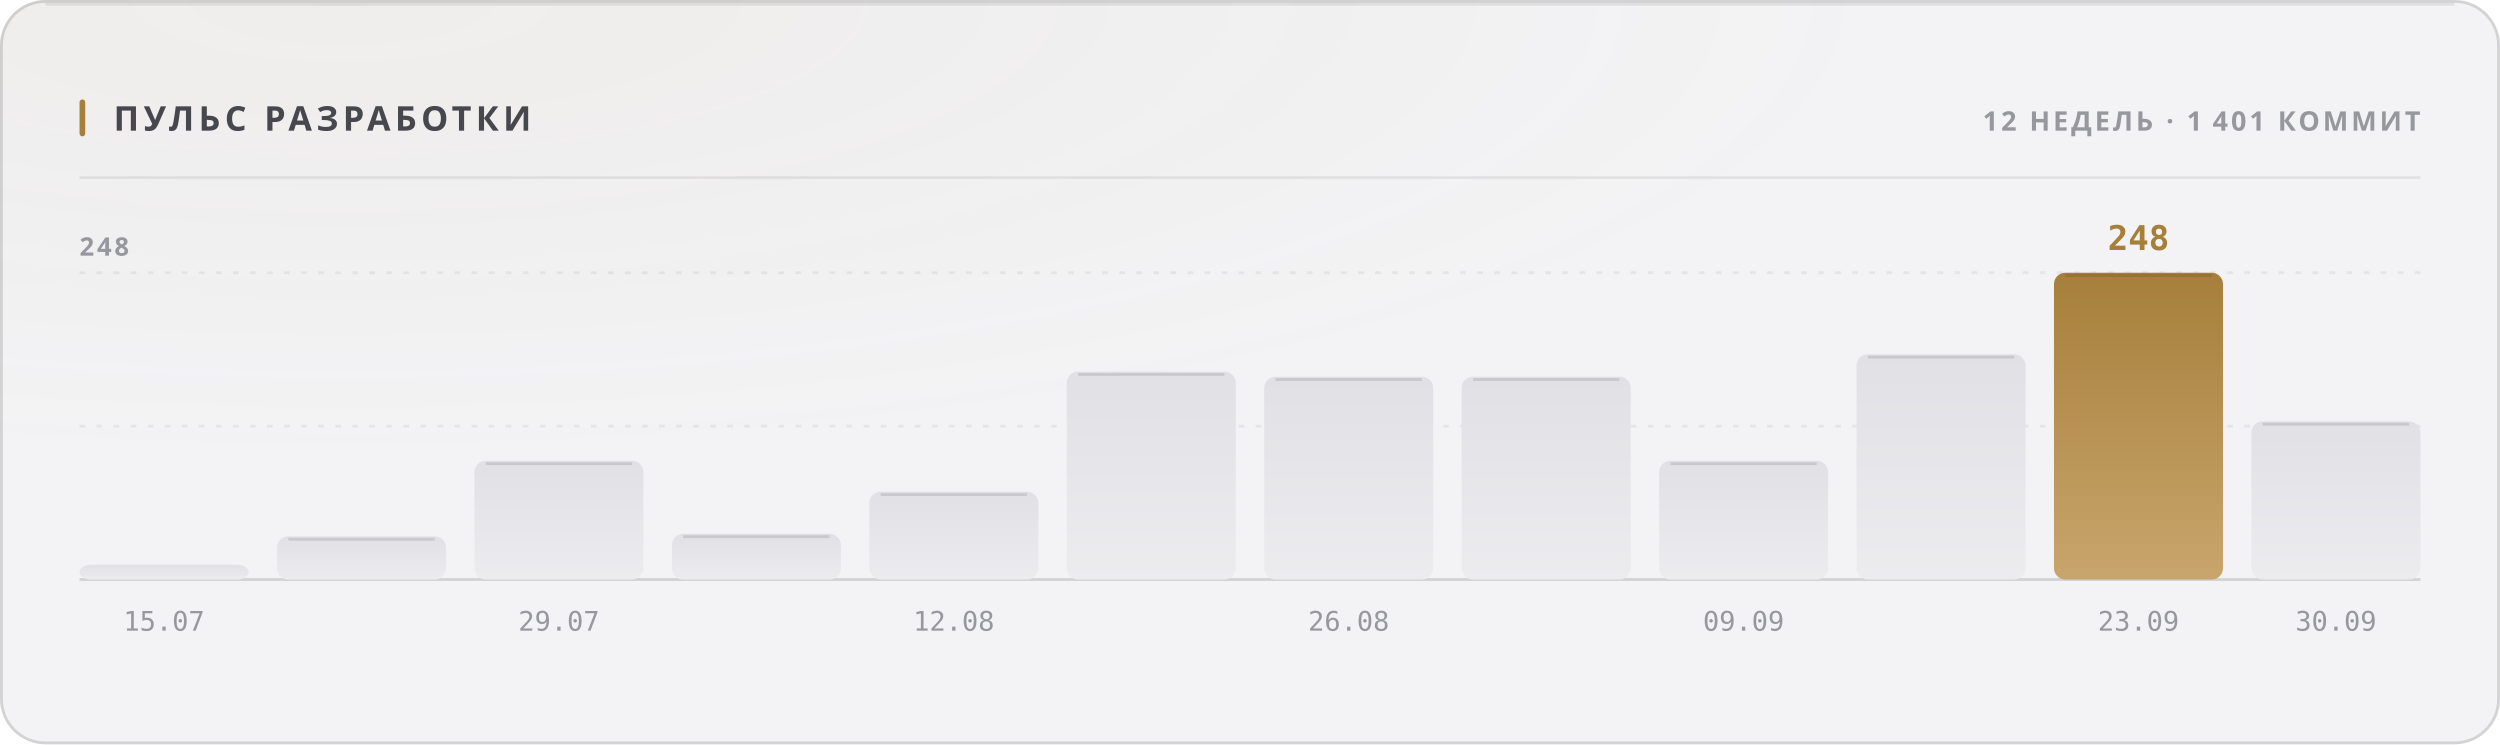
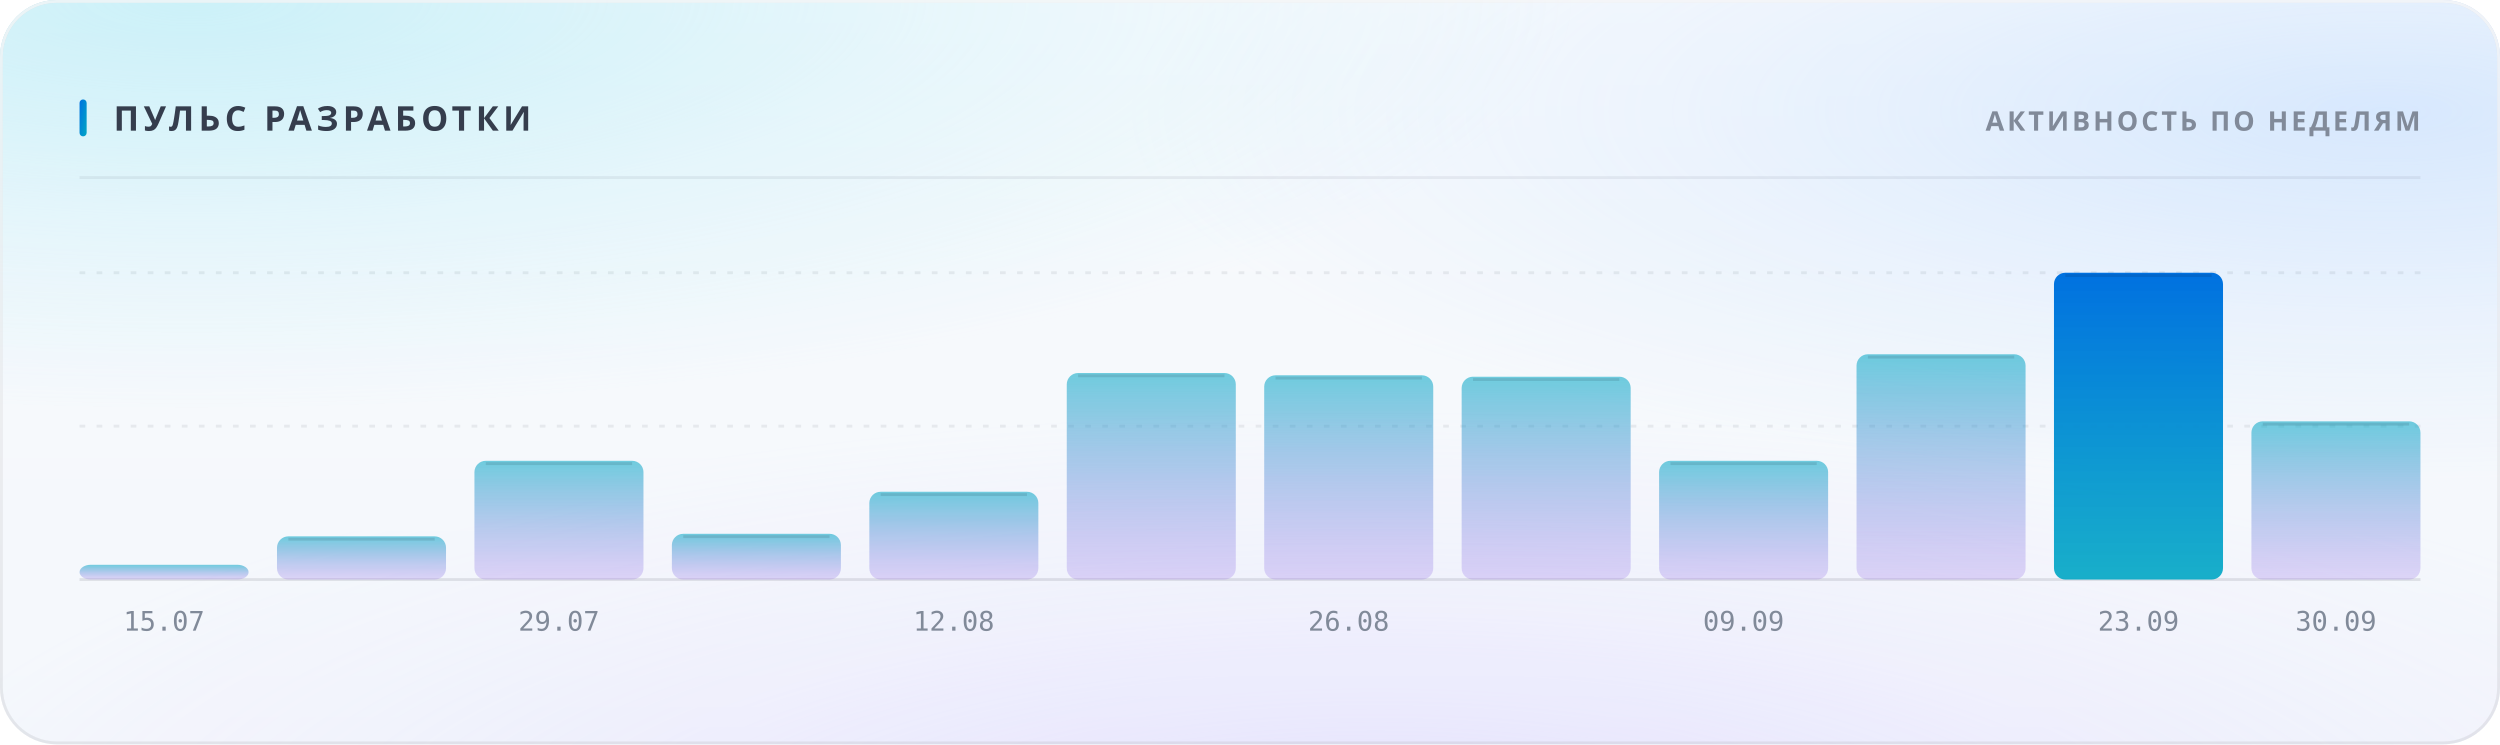
<svg xmlns="http://www.w3.org/2000/svg" width="880" height="262" viewBox="0 0 880 262" role="img">
  <style>
  text { font-family: -apple-system, BlinkMacSystemFont, 'Segoe UI', 'Noto Sans', Helvetica, Arial, sans-serif; }
  .mono { font-family: ui-monospace, 'SF Mono', 'Cascadia Mono', 'DejaVu Sans Mono', Menlo, Consolas, monospace; font-variant-numeric: tabular-nums; }
  .caps { letter-spacing: .1em; text-transform: uppercase; }

  @keyframes sheen  { from { transform: translateX(-120%); } to { transform: translateX(260%); } }
  @keyframes rise   { from { opacity: 0; transform: translateY(6px); } to { opacity: 1; transform: none; } }
  @keyframes slide  { from { opacity: 0; transform: translateX(-8px); } to { opacity: 1; transform: none; } }
  @keyframes grow   { from { transform: scaleY(0); } to { transform: scaleY(1); } }
  @keyframes widen  { from { transform: scaleX(0); } to { transform: scaleX(1); } }
  @keyframes draw   { from { stroke-dashoffset: 200; } to { stroke-dashoffset: 0; } }

  .sheen { animation: sheen 5.5s cubic-bezier(.45,0,.2,1) infinite; }
  .rise  { animation: rise .5s cubic-bezier(.16,1,.3,1) both; }
  .slide { animation: slide .42s cubic-bezier(.16,1,.3,1) both; }
  .bar   { transform-box: fill-box; transform-origin: 50% 100%;
           animation: grow .62s cubic-bezier(.16,1,.3,1) both; }
  .fill  { transform-box: fill-box; transform-origin: 0% 50%;
           animation: widen .8s cubic-bezier(.16,1,.3,1) both; }
  /* The hidden start state lives in the keyframes, never in the static rule.
     A renderer that ignores CSS animations then falls back to the FINISHED
     state — a drawn line, visible text — instead of an empty panel. */
  .spark { stroke-dasharray: 200;
           animation: draw 1.1s cubic-bezier(.16,1,.3,1) both; }

  @media (prefers-reduced-motion: reduce) {
    .sheen { animation: none; opacity: 0; }
    .rise, .slide, .bar, .fill, .spark { animation: none; opacity: 1; transform: none;
                                         stroke-dashoffset: 0; }
  }</style>
  <defs>
-     <filter id="grain1" x="0" y="0" width="100%" height="100%">
-       <feTurbulence type="fractalNoise" baseFrequency="0.82" numOctaves="3" stitchTiles="stitch" />
-       <feColorMatrix type="saturate" values="0" />
-     </filter>
-     <radialGradient id="wash2" cx="14%" cy="0%" r="62%">
-       <stop offset="0%" stop-color="#a67f3b" stop-opacity="0.05" />
-       <stop offset="100%" stop-color="#a67f3b" stop-opacity="0" />
+     <linearGradient id="accent1" x1="0" y1="0" x2="1" y2="1">
+       <stop offset="0%" stop-color="#0071e0" />
+       <stop offset="100%" stop-color="#00a7c4" />
+     </linearGradient>
+     <radialGradient id="aurora5" cx="0.08" cy="0" r="0.55">
+       <stop offset="0%" stop-color="#61d7ed" stop-opacity="0.55" />
+       <stop offset="55%" stop-color="#61d7ed" stop-opacity="0.193" />
+       <stop offset="100%" stop-color="#61d7ed" stop-opacity="0" />
    </radialGradient>
-     <linearGradient id="barfill3" x1="0" y1="0" x2="0" y2="1">
-       <stop offset="0%" stop-color="#e1e1e5" />
-       <stop offset="100%" stop-color="#ececef" />
+     <radialGradient id="aurora6" cx="0.95" cy="0.15" r="0.5">
+       <stop offset="0%" stop-color="#6badff" stop-opacity="0.4" />
+       <stop offset="55%" stop-color="#6badff" stop-opacity="0.14" />
+       <stop offset="100%" stop-color="#6badff" stop-opacity="0" />
+     </radialGradient>
+     <radialGradient id="aurora7" cx="0.55" cy="1.15" r="0.6">
+       <stop offset="0%" stop-color="#bda6ff" stop-opacity="0.35" />
+       <stop offset="55%" stop-color="#bda6ff" stop-opacity="0.122" />
+       <stop offset="100%" stop-color="#bda6ff" stop-opacity="0" />
+     </radialGradient>
+     <linearGradient id="glass2" x1="0" y1="0" x2="0" y2="1">
+       <stop offset="0%" stop-color="#ffffff" stop-opacity="0.45" />
+       <stop offset="100%" stop-color="#ffffff" stop-opacity="0.168" />
    </linearGradient>
-     <linearGradient id="barfill4" x1="0" y1="0" x2="0" y2="1">
-       <stop offset="0%" stop-color="#e1e1e5" />
-       <stop offset="100%" stop-color="#ececef" />
+     <linearGradient id="rim3" x1="0" y1="0" x2="0" y2="1">
+       <stop offset="0%" stop-color="#ffffff" stop-opacity="0.7" />
+       <stop offset="100%" stop-color="#ffffff" stop-opacity="0.175" />
    </linearGradient>
-     <linearGradient id="barfill5" x1="0" y1="0" x2="0" y2="1">
-       <stop offset="0%" stop-color="#e1e1e5" />
-       <stop offset="100%" stop-color="#ececef" />
-     </linearGradient>
-     <linearGradient id="barfill6" x1="0" y1="0" x2="0" y2="1">
-       <stop offset="0%" stop-color="#e1e1e5" />
-       <stop offset="100%" stop-color="#ececef" />
-     </linearGradient>
-     <linearGradient id="barfill7" x1="0" y1="0" x2="0" y2="1">
-       <stop offset="0%" stop-color="#e1e1e5" />
-       <stop offset="100%" stop-color="#ececef" />
+     <linearGradient id="spec4" x1="0" y1="0" x2="1" y2="0">
+       <stop offset="0%" stop-color="#ffffff" stop-opacity="0" />
+       <stop offset="35%" stop-color="#ffffff" stop-opacity="0.8" />
+       <stop offset="70%" stop-color="#ffffff" stop-opacity="0.28" />
+       <stop offset="100%" stop-color="#ffffff" stop-opacity="0" />
    </linearGradient>
    <linearGradient id="barfill8" x1="0" y1="0" x2="0" y2="1">
-       <stop offset="0%" stop-color="#e1e1e5" />
-       <stop offset="100%" stop-color="#ececef" />
+       <stop offset="0%" stop-color="#00a7c4" stop-opacity="0.55" />
+       <stop offset="100%" stop-color="#8658e1" stop-opacity="0.22" />
    </linearGradient>
    <linearGradient id="barfill9" x1="0" y1="0" x2="0" y2="1">
-       <stop offset="0%" stop-color="#e1e1e5" />
-       <stop offset="100%" stop-color="#ececef" />
+       <stop offset="0%" stop-color="#00a7c4" stop-opacity="0.55" />
+       <stop offset="100%" stop-color="#8658e1" stop-opacity="0.22" />
    </linearGradient>
    <linearGradient id="barfill10" x1="0" y1="0" x2="0" y2="1">
-       <stop offset="0%" stop-color="#e1e1e5" />
-       <stop offset="100%" stop-color="#ececef" />
+       <stop offset="0%" stop-color="#00a7c4" stop-opacity="0.55" />
+       <stop offset="100%" stop-color="#8658e1" stop-opacity="0.22" />
    </linearGradient>
    <linearGradient id="barfill11" x1="0" y1="0" x2="0" y2="1">
-       <stop offset="0%" stop-color="#e1e1e5" />
-       <stop offset="100%" stop-color="#ececef" />
+       <stop offset="0%" stop-color="#00a7c4" stop-opacity="0.55" />
+       <stop offset="100%" stop-color="#8658e1" stop-opacity="0.22" />
    </linearGradient>
    <linearGradient id="barfill12" x1="0" y1="0" x2="0" y2="1">
-       <stop offset="0%" stop-color="#e1e1e5" />
-       <stop offset="100%" stop-color="#ececef" />
+       <stop offset="0%" stop-color="#00a7c4" stop-opacity="0.55" />
+       <stop offset="100%" stop-color="#8658e1" stop-opacity="0.22" />
    </linearGradient>
    <linearGradient id="barfill13" x1="0" y1="0" x2="0" y2="1">
-       <stop offset="0%" stop-color="#a67f3b" />
-       <stop offset="100%" stop-color="#c8a56c" />
+       <stop offset="0%" stop-color="#00a7c4" stop-opacity="0.55" />
+       <stop offset="100%" stop-color="#8658e1" stop-opacity="0.22" />
    </linearGradient>
    <linearGradient id="barfill14" x1="0" y1="0" x2="0" y2="1">
-       <stop offset="0%" stop-color="#e1e1e5" />
-       <stop offset="100%" stop-color="#ececef" />
+       <stop offset="0%" stop-color="#00a7c4" stop-opacity="0.55" />
+       <stop offset="100%" stop-color="#8658e1" stop-opacity="0.22" />
+     </linearGradient>
+     <linearGradient id="barfill15" x1="0" y1="0" x2="0" y2="1">
+       <stop offset="0%" stop-color="#00a7c4" stop-opacity="0.55" />
+       <stop offset="100%" stop-color="#8658e1" stop-opacity="0.22" />
+     </linearGradient>
+     <linearGradient id="barfill16" x1="0" y1="0" x2="0" y2="1">
+       <stop offset="0%" stop-color="#00a7c4" stop-opacity="0.55" />
+       <stop offset="100%" stop-color="#8658e1" stop-opacity="0.22" />
+     </linearGradient>
+     <linearGradient id="barfill17" x1="0" y1="0" x2="0" y2="1">
+       <stop offset="0%" stop-color="#00a7c4" stop-opacity="0.55" />
+       <stop offset="100%" stop-color="#8658e1" stop-opacity="0.22" />
+     </linearGradient>
+     <linearGradient id="barfill18" x1="0" y1="0" x2="0" y2="1">
+       <stop offset="0%" stop-color="#0071e0" stop-opacity="1" />
+       <stop offset="100%" stop-color="#00a7c4" stop-opacity="0.9" />
+     </linearGradient>
+     <linearGradient id="barfill19" x1="0" y1="0" x2="0" y2="1">
+       <stop offset="0%" stop-color="#00a7c4" stop-opacity="0.55" />
+       <stop offset="100%" stop-color="#8658e1" stop-opacity="0.22" />
    </linearGradient>
  </defs>
-   <rect width="880" height="262" rx="16" fill="#f3f3f5" />
-   <rect width="880" height="262" rx="16" fill="url(#wash2)" />
-   <rect width="880" height="262" rx="16" filter="url(#grain1)" opacity="0.035" style="mix-blend-mode:overlay" />
-   <rect x=".5" y=".5" width="879" height="261" rx="15.5" fill="none" stroke="rgba(10,10,12,0.14)" />
-   <path d="M16 1.5 H864" stroke="rgba(10,10,12,0.08)" stroke-width="1" fill="none" />
-   <rect x="28" y="35" width="2" height="13" rx="1" fill="#a67f3b" />
-   <text x="40" y="46" font-size="12" font-weight="700" fill="#47474e" letter-spacing="0.13em">ПУЛЬС РАЗРАБОТКИ</text>
-   <text x="852" y="46" font-size="9.5" font-weight="600" fill="#97989e" text-anchor="end" letter-spacing="0.11em">12 НЕДЕЛЬ · 1 401 КОММИТ</text>
-   <path d="M28 62.5 H852" stroke="rgba(10,10,12,0.07)" stroke-width="1" />
-   <path d="M28 150.0 H852" stroke="rgba(10,10,12,0.06)" stroke-width="1" stroke-dasharray="2 4" />
-   <path d="M28 96.0 H852" stroke="rgba(10,10,12,0.06)" stroke-width="1" stroke-dasharray="2 4" />
-   <path d="M28 204 H852" stroke="rgba(10,10,12,0.14)" stroke-width="1" />
-   <text x="28" y="90" font-size="9" font-weight="600" fill="#97989e" letter-spacing="0.11em">248</text>
-   <rect class="bar" x="28.0" y="198.8" width="59.5" height="5.2" rx="4" fill="url(#barfill3)" opacity="1" style="animation-delay:0s" />
-   <text x="57.75" y="222" font-size="9.5" font-weight="400" fill="#97989e" text-anchor="middle" class="mono">15.07</text>
-   <rect class="bar" x="97.5" y="188.8" width="59.5" height="15.2" rx="4" fill="url(#barfill4)" opacity="1" style="animation-delay:0.038s" />
-   <path d="M101.5 189.8 H153.0" stroke="rgba(10,10,12,0.11)" stroke-width="1" />
-   <rect class="bar" x="167.0" y="162.2" width="59.5" height="41.8" rx="4" fill="url(#barfill5)" opacity="1" style="animation-delay:0.076s" />
-   <path d="M171.0 163.2 H222.5" stroke="rgba(10,10,12,0.11)" stroke-width="1" />
-   <text x="196.75" y="222" font-size="9.5" font-weight="400" fill="#97989e" text-anchor="middle" class="mono">29.07</text>
-   <rect class="bar" x="236.5" y="187.9" width="59.5" height="16.1" rx="4" fill="url(#barfill6)" opacity="1" style="animation-delay:0.114s" />
-   <path d="M240.5 188.9 H292.0" stroke="rgba(10,10,12,0.11)" stroke-width="1" />
-   <rect class="bar" x="306.0" y="173.1" width="59.5" height="30.9" rx="4" fill="url(#barfill7)" opacity="1" style="animation-delay:0.152s" />
-   <path d="M310.0 174.1 H361.5" stroke="rgba(10,10,12,0.11)" stroke-width="1" />
-   <text x="335.75" y="222" font-size="9.5" font-weight="400" fill="#97989e" text-anchor="middle" class="mono">12.08</text>
-   <rect class="bar" x="375.5" y="130.8" width="59.5" height="73.2" rx="4" fill="url(#barfill8)" opacity="1" style="animation-delay:0.19s" />
-   <path d="M379.5 131.8 H431.0" stroke="rgba(10,10,12,0.11)" stroke-width="1" />
-   <rect class="bar" x="445.0" y="132.6" width="59.5" height="71.4" rx="4" fill="url(#barfill9)" opacity="1" style="animation-delay:0.228s" />
-   <path d="M449.0 133.6 H500.5" stroke="rgba(10,10,12,0.11)" stroke-width="1" />
-   <text x="474.75" y="222" font-size="9.5" font-weight="400" fill="#97989e" text-anchor="middle" class="mono">26.08</text>
-   <rect class="bar" x="514.5" y="132.6" width="59.5" height="71.4" rx="4" fill="url(#barfill10)" opacity="1" style="animation-delay:0.266s" />
-   <path d="M518.5 133.6 H570.0" stroke="rgba(10,10,12,0.11)" stroke-width="1" />
-   <rect class="bar" x="584.0" y="162.2" width="59.5" height="41.8" rx="4" fill="url(#barfill11)" opacity="1" style="animation-delay:0.304s" />
-   <path d="M588.0 163.2 H639.5" stroke="rgba(10,10,12,0.11)" stroke-width="1" />
-   <text x="613.75" y="222" font-size="9.5" font-weight="400" fill="#97989e" text-anchor="middle" class="mono">09.09</text>
-   <rect class="bar" x="653.5" y="124.7" width="59.5" height="79.3" rx="4" fill="url(#barfill12)" opacity="1" style="animation-delay:0.342s" />
-   <path d="M657.5 125.7 H709.0" stroke="rgba(10,10,12,0.11)" stroke-width="1" />
-   <rect class="bar" x="723.0" y="96.0" width="59.5" height="108.0" rx="4" fill="url(#barfill13)" opacity="1" style="animation-delay:0.38s" />
-   <path d="M727.0 97.0 H778.5" stroke="rgba(10,10,12,0.11)" stroke-width="1" />
-   <text x="752.75" y="88" font-size="12" font-weight="700" fill="#a67f3b" text-anchor="middle" class="mono rise" opacity="1">248</text>
-   <text x="752.75" y="222" font-size="9.5" font-weight="400" fill="#97989e" text-anchor="middle" class="mono">23.09</text>
-   <rect class="bar" x="792.5" y="148.3" width="59.5" height="55.7" rx="4" fill="url(#barfill14)" opacity="1" style="animation-delay:0.418s" />
-   <path d="M796.5 149.3 H848.0" stroke="rgba(10,10,12,0.11)" stroke-width="1" />
-   <text x="822.25" y="222" font-size="9.5" font-weight="400" fill="#97989e" text-anchor="middle" class="mono">30.09</text>
+   <rect width="880" height="262" rx="20" fill="#f2f6fb" />
+   <rect width="880" height="262" rx="20" fill="url(#aurora5)" />
+   <rect width="880" height="262" rx="20" fill="url(#aurora6)" />
+   <rect width="880" height="262" rx="20" fill="url(#aurora7)" />
+   <rect width="880" height="262" rx="20" fill="url(#glass2)" />
+   <rect x=".5" y=".5" width="879" height="261" rx="19.5" fill="none" stroke="rgba(10,16,36,0.1)" />
+   <rect x=".5" y=".5" width="879" height="261" rx="19.5" fill="none" stroke="url(#rim3)" />
+   <path d="M20 1 H860" stroke="url(#spec4)" stroke-width="1.2" fill="none" />
+   <rect x="28" y="35" width="2.5" height="13" rx="1.25" fill="url(#accent1)" />
+   <text x="40" y="46" font-size="12" font-weight="700" fill="#353d4d" letter-spacing="0.13em">ПУЛЬС РАЗРАБОТКИ</text>
+   <text x="852" y="46" font-size="9.5" font-weight="600" fill="#818a99" text-anchor="end" letter-spacing="0.11em">АКТИВНОСТЬ ПО НЕДЕЛЯМ</text>
+   <path d="M28 62.5 H852" stroke="rgba(10,16,36,0.06)" stroke-width="1" />
+   <path d="M28 150.0 H852" stroke="rgba(10,16,36,0.07)" stroke-width="1" stroke-dasharray="2 4" />
+   <path d="M28 96.0 H852" stroke="rgba(10,16,36,0.07)" stroke-width="1" stroke-dasharray="2 4" />
+   <path d="M28 204 H852" stroke="rgba(10,16,36,0.1)" stroke-width="1" />
+   <rect class="bar" x="28.0" y="198.8" width="59.5" height="5.2" rx="4" fill="url(#barfill8)" opacity="1" style="animation-delay:0s" />
+   <text x="57.75" y="222" font-size="9.5" font-weight="400" fill="#818a99" text-anchor="middle" class="mono">15.07</text>
+   <rect class="bar" x="97.5" y="188.8" width="59.5" height="15.2" rx="4" fill="url(#barfill9)" opacity="1" style="animation-delay:0.038s" />
+   <path d="M101.5 189.8 H153.0" stroke="rgba(10,16,36,0.11)" stroke-width="1" />
+   <rect class="bar" x="167.0" y="162.2" width="59.5" height="41.8" rx="4" fill="url(#barfill10)" opacity="1" style="animation-delay:0.076s" />
+   <path d="M171.0 163.2 H222.5" stroke="rgba(10,16,36,0.11)" stroke-width="1" />
+   <text x="196.75" y="222" font-size="9.5" font-weight="400" fill="#818a99" text-anchor="middle" class="mono">29.07</text>
+   <rect class="bar" x="236.5" y="187.9" width="59.5" height="16.1" rx="4" fill="url(#barfill11)" opacity="1" style="animation-delay:0.114s" />
+   <path d="M240.5 188.9 H292.0" stroke="rgba(10,16,36,0.11)" stroke-width="1" />
+   <rect class="bar" x="306.0" y="173.1" width="59.5" height="30.9" rx="4" fill="url(#barfill12)" opacity="1" style="animation-delay:0.152s" />
+   <path d="M310.0 174.1 H361.5" stroke="rgba(10,16,36,0.11)" stroke-width="1" />
+   <text x="335.75" y="222" font-size="9.5" font-weight="400" fill="#818a99" text-anchor="middle" class="mono">12.08</text>
+   <rect class="bar" x="375.5" y="131.3" width="59.5" height="72.7" rx="4" fill="url(#barfill13)" opacity="1" style="animation-delay:0.19s" />
+   <path d="M379.5 132.3 H431.0" stroke="rgba(10,16,36,0.11)" stroke-width="1" />
+   <rect class="bar" x="445.0" y="132.1" width="59.5" height="71.9" rx="4" fill="url(#barfill14)" opacity="1" style="animation-delay:0.228s" />
+   <path d="M449.0 133.1 H500.5" stroke="rgba(10,16,36,0.11)" stroke-width="1" />
+   <text x="474.75" y="222" font-size="9.5" font-weight="400" fill="#818a99" text-anchor="middle" class="mono">26.08</text>
+   <rect class="bar" x="514.5" y="132.6" width="59.5" height="71.4" rx="4" fill="url(#barfill15)" opacity="1" style="animation-delay:0.266s" />
+   <path d="M518.5 133.6 H570.0" stroke="rgba(10,16,36,0.11)" stroke-width="1" />
+   <rect class="bar" x="584.0" y="162.2" width="59.5" height="41.8" rx="4" fill="url(#barfill16)" opacity="1" style="animation-delay:0.304s" />
+   <path d="M588.0 163.2 H639.5" stroke="rgba(10,16,36,0.11)" stroke-width="1" />
+   <text x="613.75" y="222" font-size="9.5" font-weight="400" fill="#818a99" text-anchor="middle" class="mono">09.09</text>
+   <rect class="bar" x="653.5" y="124.7" width="59.5" height="79.3" rx="4" fill="url(#barfill17)" opacity="1" style="animation-delay:0.342s" />
+   <path d="M657.5 125.7 H709.0" stroke="rgba(10,16,36,0.11)" stroke-width="1" />
+   <rect class="bar" x="723.0" y="96.0" width="59.5" height="108.0" rx="4" fill="url(#barfill18)" opacity="1" style="animation-delay:0.38s" />
+   <path d="M727.0 97.0 H778.5" stroke="rgba(10,16,36,0.11)" stroke-width="1" />
+   <text x="752.75" y="222" font-size="9.5" font-weight="400" fill="#818a99" text-anchor="middle" class="mono">23.09</text>
+   <rect class="bar" x="792.5" y="148.3" width="59.5" height="55.7" rx="4" fill="url(#barfill19)" opacity="1" style="animation-delay:0.418s" />
+   <path d="M796.5 149.3 H848.0" stroke="rgba(10,16,36,0.11)" stroke-width="1" />
+   <text x="822.25" y="222" font-size="9.5" font-weight="400" fill="#818a99" text-anchor="middle" class="mono">30.09</text>
</svg>
